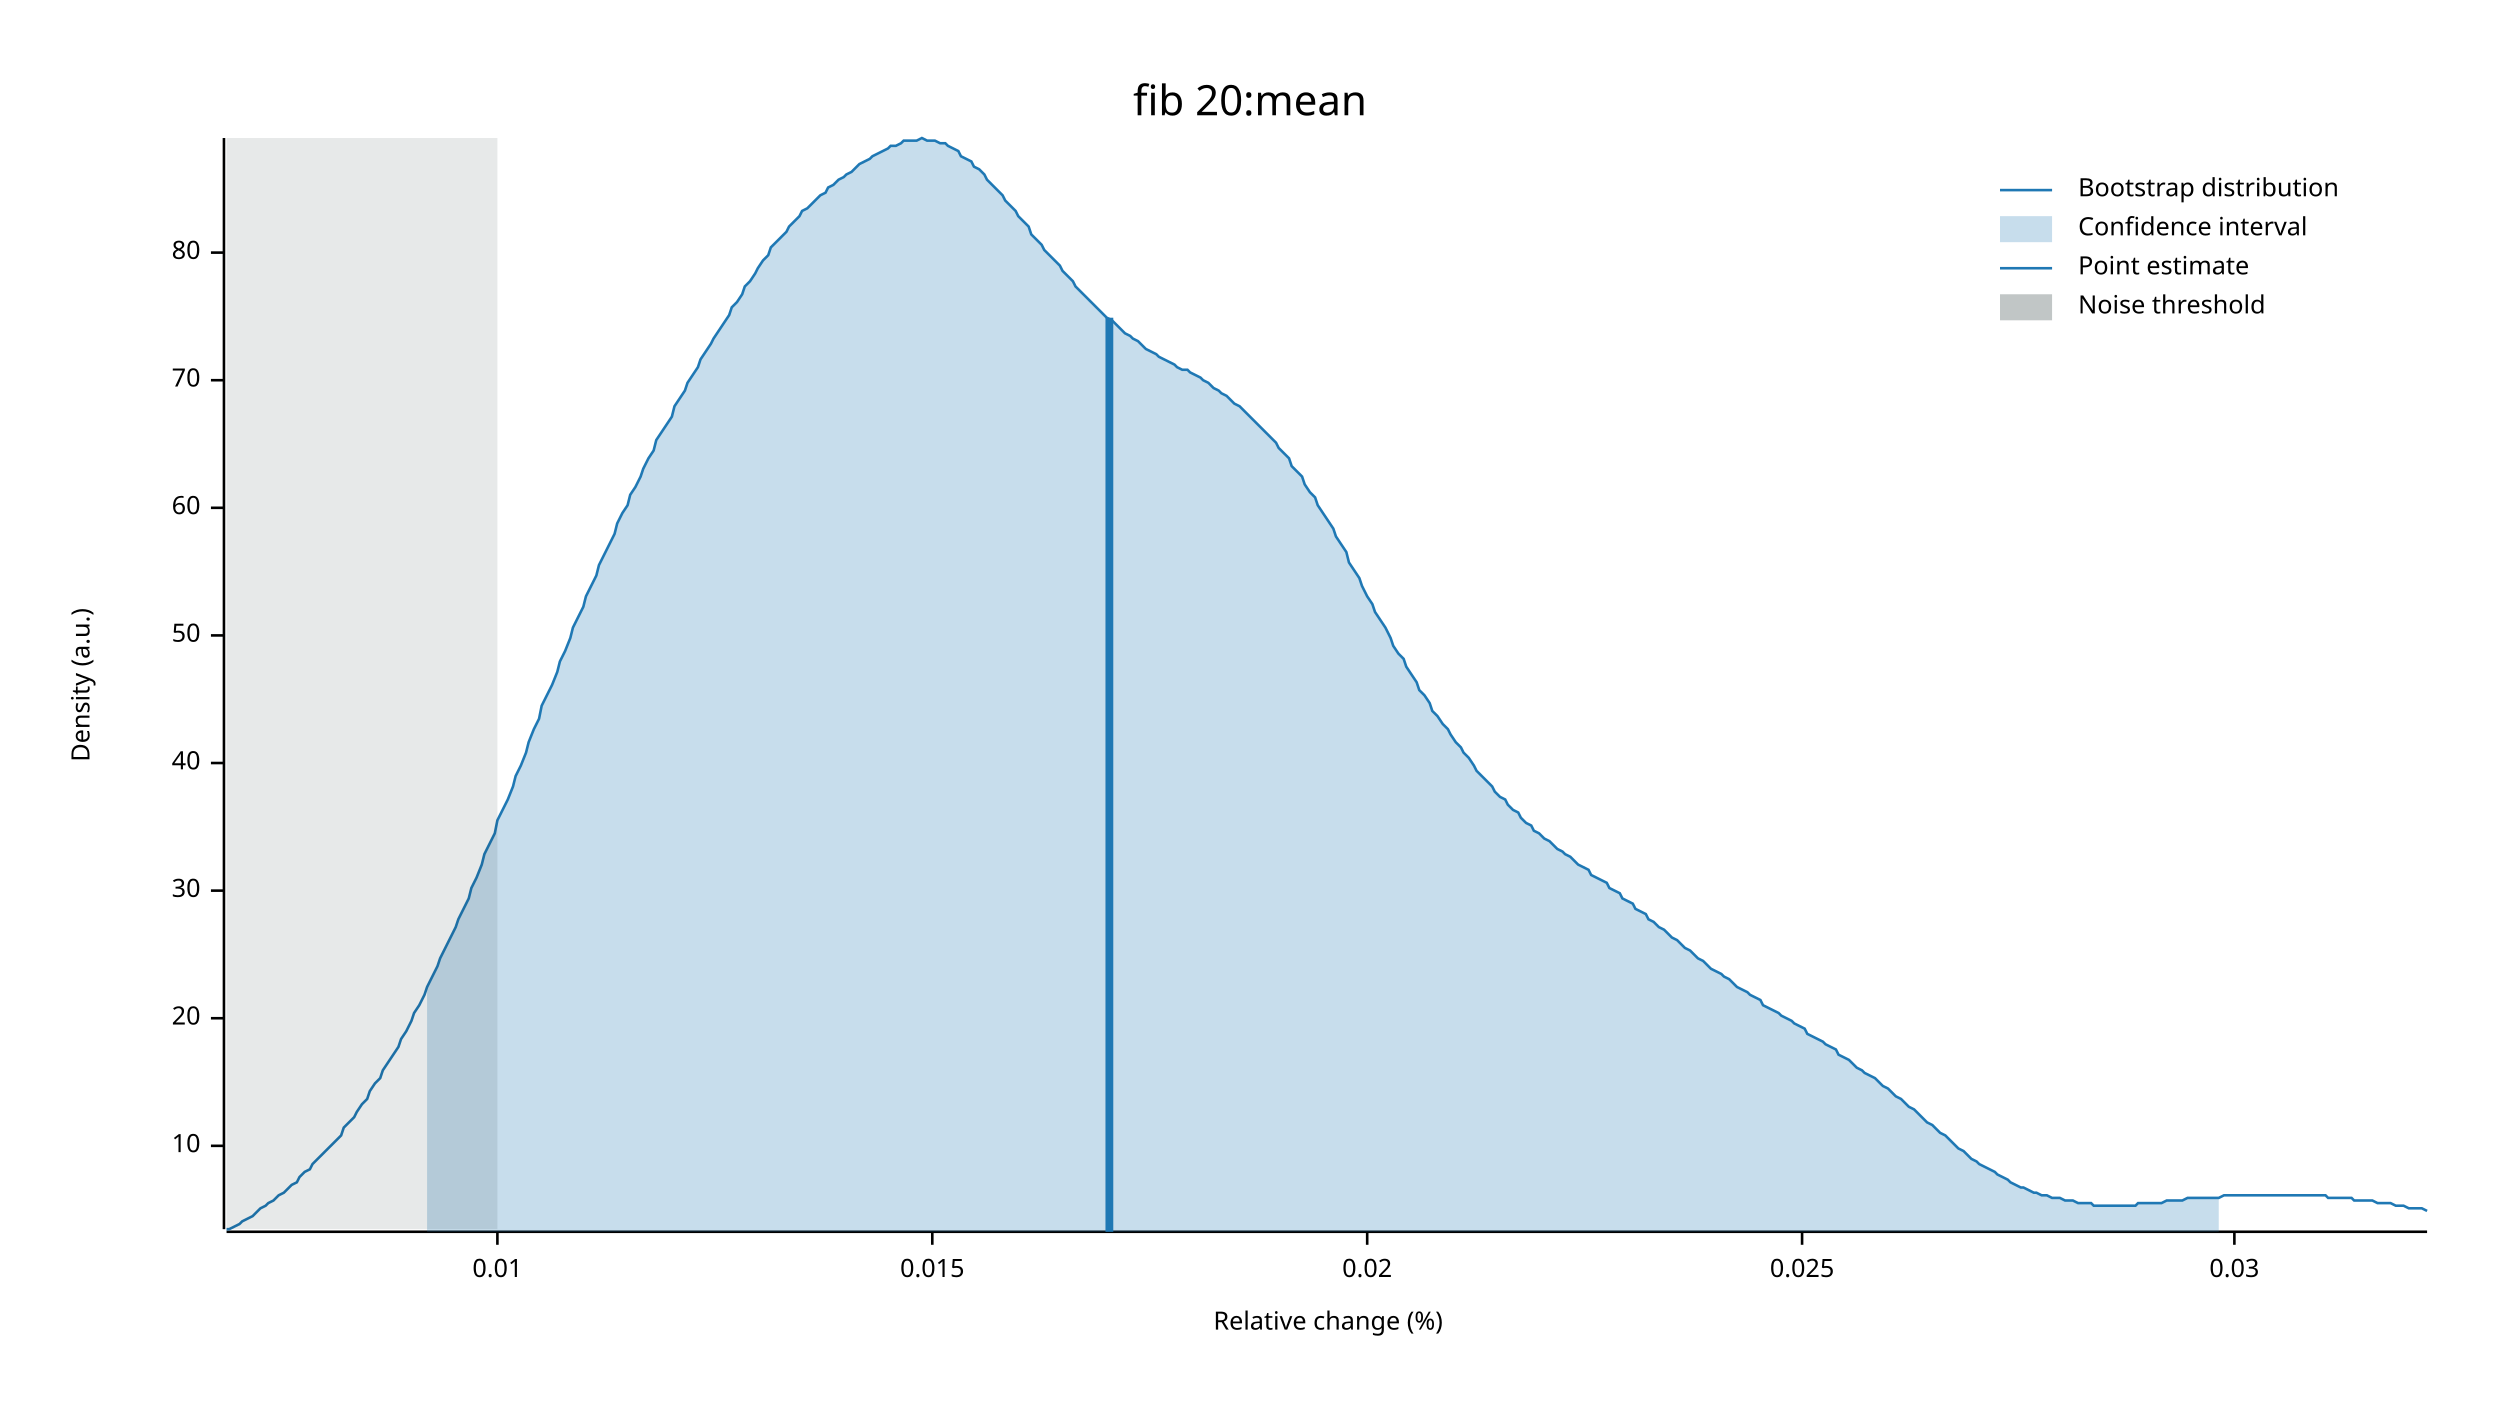
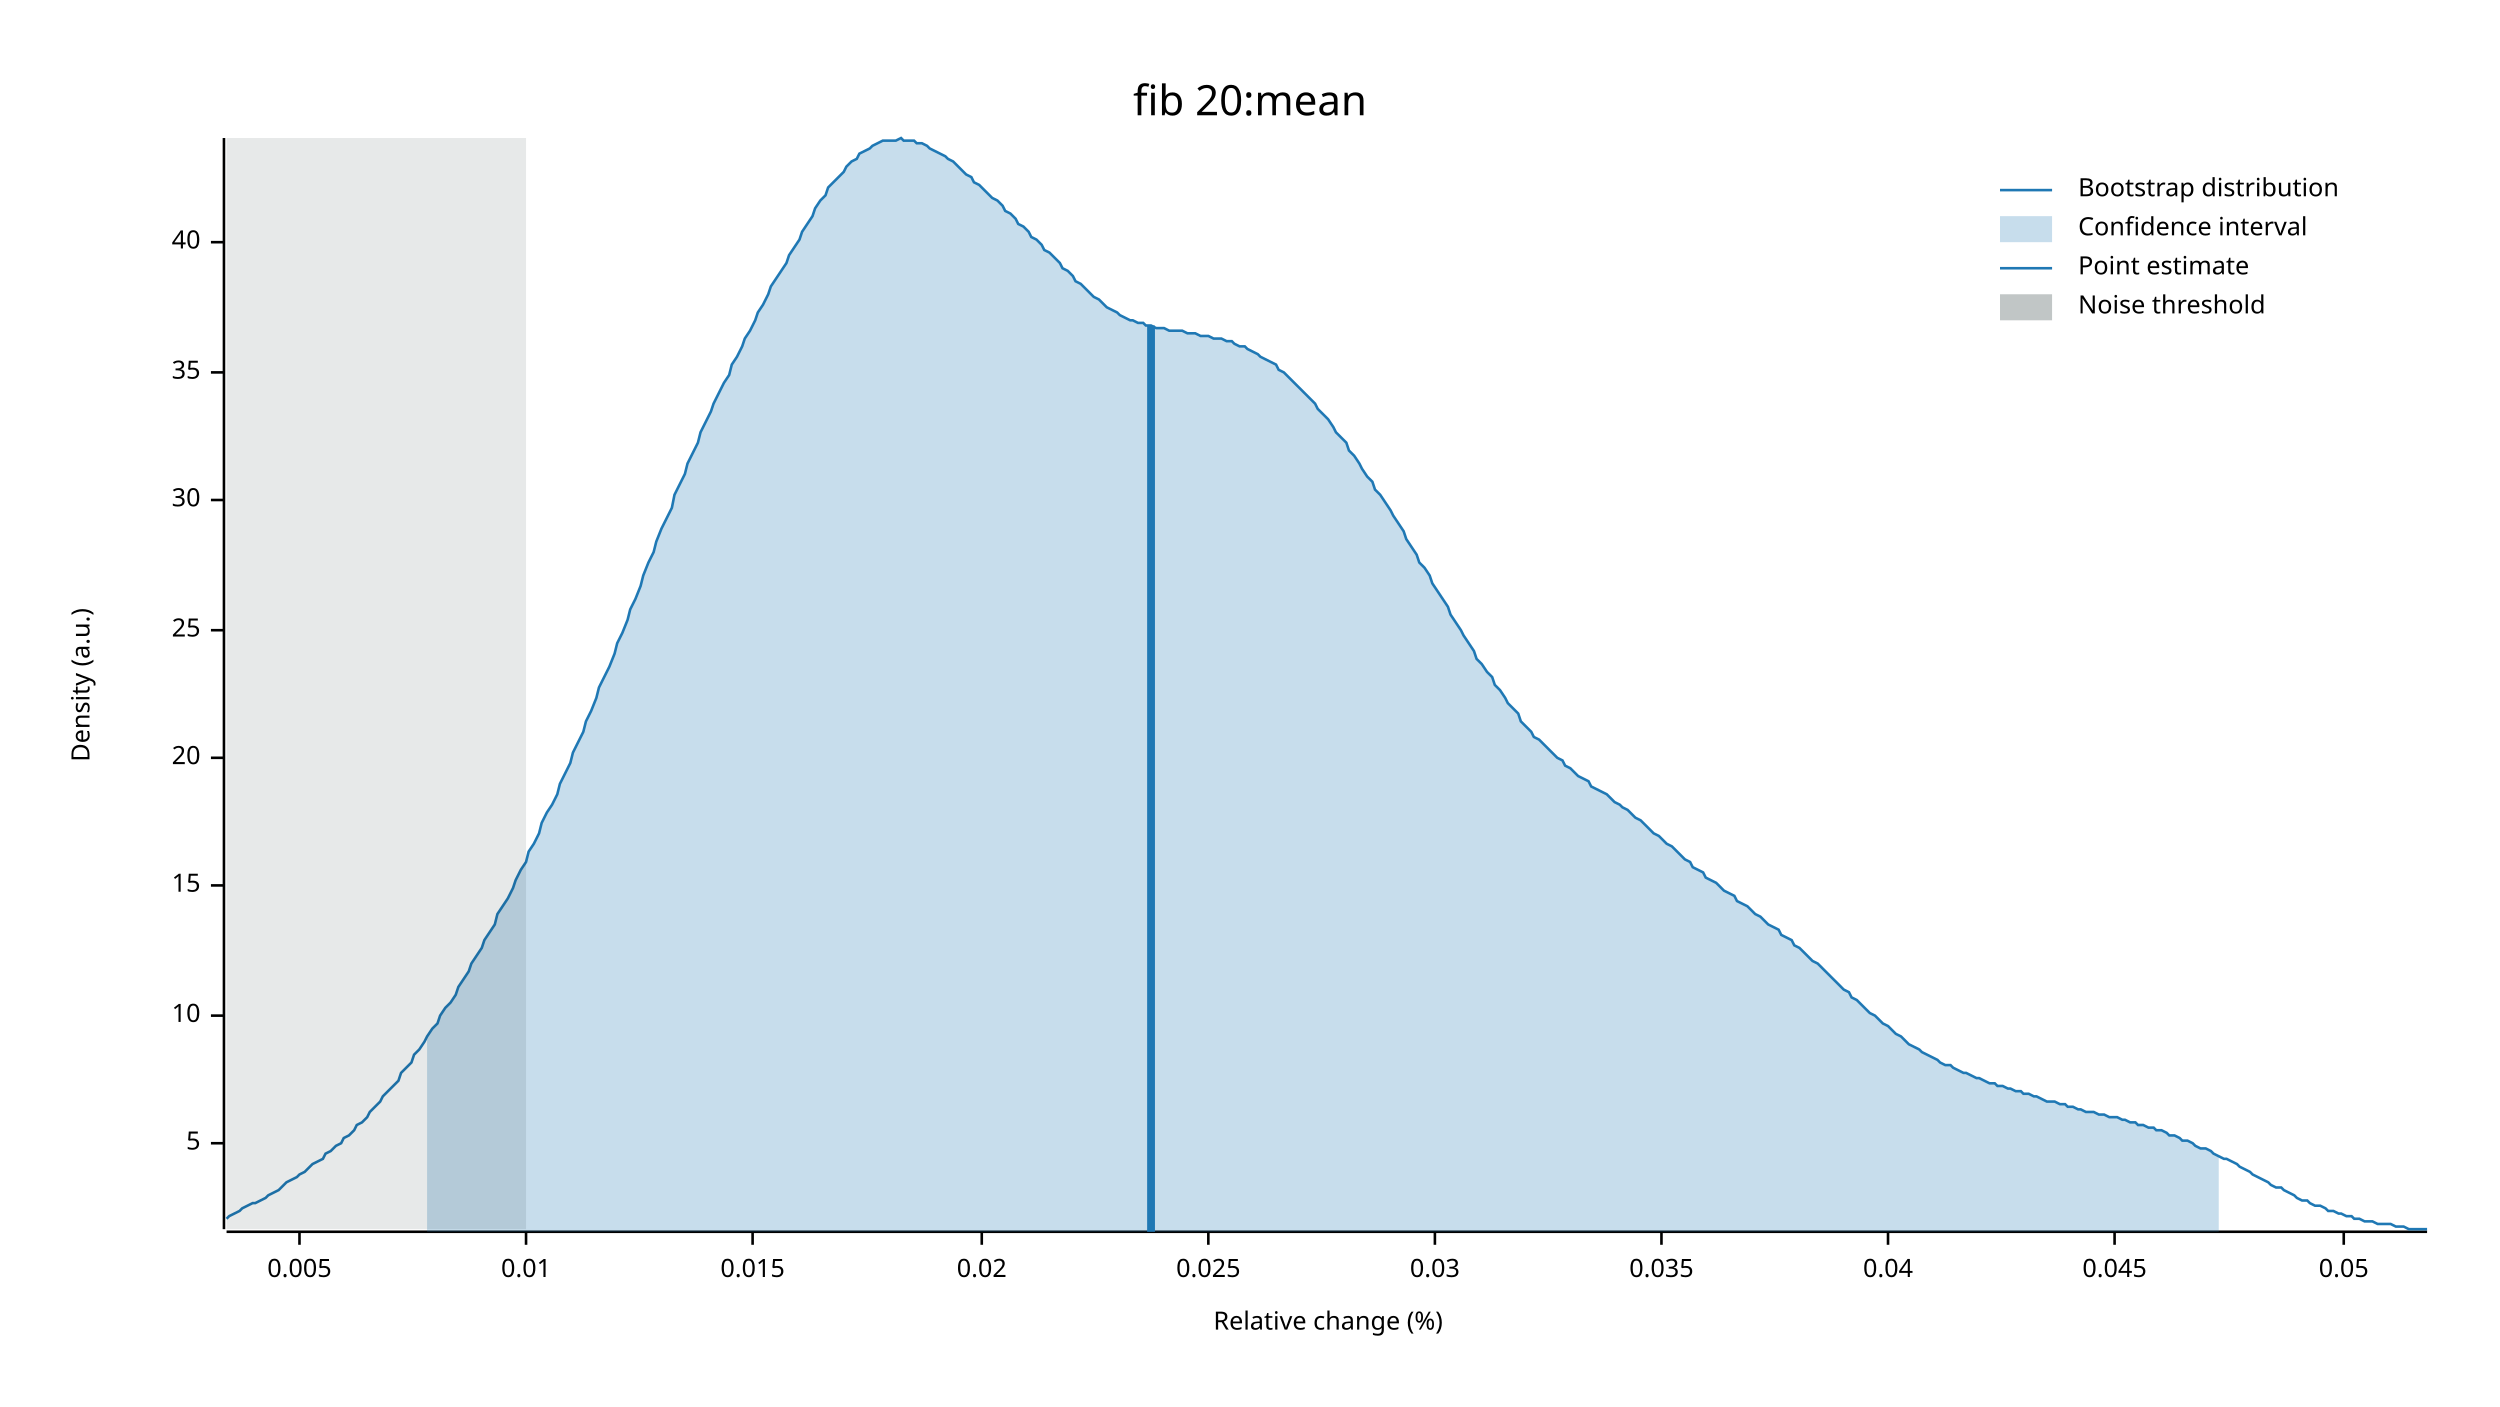
<svg xmlns="http://www.w3.org/2000/svg" width="960" height="540" viewBox="0 0 960 540">
  <text x="480" y="32" dy="0.76em" text-anchor="middle" font-family="sans-serif" font-size="16.129" opacity="1" fill="#000000">
fib 20:mean
</text>
  <text x="27" y="263" dy="0.76em" text-anchor="middle" font-family="sans-serif" font-size="9.677" opacity="1" fill="#000000" transform="rotate(270, 27, 263)">
Density (a.u.)
</text>
  <text x="510" y="513" dy="-0.5ex" text-anchor="middle" font-family="sans-serif" font-size="9.677" opacity="1" fill="#000000">
Relative change (%)
</text>
  <polyline fill="none" opacity="1" stroke="#000000" stroke-width="1" points="86,53 86,472 " />
-   <text x="77" y="440" dy="0.5ex" text-anchor="end" font-family="sans-serif" font-size="9.677" opacity="1" fill="#000000">
+   <text x="77" y="439" dy="0.5ex" text-anchor="end" font-family="sans-serif" font-size="9.677" opacity="1" fill="#000000">
+ 5
+ </text>
+   <polyline fill="none" opacity="1" stroke="#000000" stroke-width="1" points="81,439 86,439 " />
+   <text x="77" y="390" dy="0.5ex" text-anchor="end" font-family="sans-serif" font-size="9.677" opacity="1" fill="#000000">
10
</text>
-   <polyline fill="none" opacity="1" stroke="#000000" stroke-width="1" points="81,440 86,440 " />
-   <text x="77" y="391" dy="0.5ex" text-anchor="end" font-family="sans-serif" font-size="9.677" opacity="1" fill="#000000">
+   <polyline fill="none" opacity="1" stroke="#000000" stroke-width="1" points="81,390 86,390 " />
+   <text x="77" y="340" dy="0.5ex" text-anchor="end" font-family="sans-serif" font-size="9.677" opacity="1" fill="#000000">
+ 15
+ </text>
+   <polyline fill="none" opacity="1" stroke="#000000" stroke-width="1" points="81,340 86,340 " />
+   <text x="77" y="291" dy="0.5ex" text-anchor="end" font-family="sans-serif" font-size="9.677" opacity="1" fill="#000000">
20
</text>
-   <polyline fill="none" opacity="1" stroke="#000000" stroke-width="1" points="81,391 86,391 " />
-   <text x="77" y="342" dy="0.5ex" text-anchor="end" font-family="sans-serif" font-size="9.677" opacity="1" fill="#000000">
+   <polyline fill="none" opacity="1" stroke="#000000" stroke-width="1" points="81,291 86,291 " />
+   <text x="77" y="242" dy="0.5ex" text-anchor="end" font-family="sans-serif" font-size="9.677" opacity="1" fill="#000000">
+ 25
+ </text>
+   <polyline fill="none" opacity="1" stroke="#000000" stroke-width="1" points="81,242 86,242 " />
+   <text x="77" y="192" dy="0.5ex" text-anchor="end" font-family="sans-serif" font-size="9.677" opacity="1" fill="#000000">
30
</text>
-   <polyline fill="none" opacity="1" stroke="#000000" stroke-width="1" points="81,342 86,342 " />
-   <text x="77" y="293" dy="0.5ex" text-anchor="end" font-family="sans-serif" font-size="9.677" opacity="1" fill="#000000">
+   <polyline fill="none" opacity="1" stroke="#000000" stroke-width="1" points="81,192 86,192 " />
+   <text x="77" y="143" dy="0.5ex" text-anchor="end" font-family="sans-serif" font-size="9.677" opacity="1" fill="#000000">
+ 35
+ </text>
+   <polyline fill="none" opacity="1" stroke="#000000" stroke-width="1" points="81,143 86,143 " />
+   <text x="77" y="93" dy="0.5ex" text-anchor="end" font-family="sans-serif" font-size="9.677" opacity="1" fill="#000000">
40
</text>
-   <polyline fill="none" opacity="1" stroke="#000000" stroke-width="1" points="81,293 86,293 " />
-   <text x="77" y="244" dy="0.5ex" text-anchor="end" font-family="sans-serif" font-size="9.677" opacity="1" fill="#000000">
- 50
+   <polyline fill="none" opacity="1" stroke="#000000" stroke-width="1" points="81,93 86,93 " />
+   <polyline fill="none" opacity="1" stroke="#000000" stroke-width="1" points="87,473 932,473 " />
+   <text x="115" y="483" dy="0.76em" text-anchor="middle" font-family="sans-serif" font-size="9.677" opacity="1" fill="#000000">
+ 0.005
</text>
-   <polyline fill="none" opacity="1" stroke="#000000" stroke-width="1" points="81,244 86,244 " />
-   <text x="77" y="195" dy="0.5ex" text-anchor="end" font-family="sans-serif" font-size="9.677" opacity="1" fill="#000000">
- 60
- </text>
-   <polyline fill="none" opacity="1" stroke="#000000" stroke-width="1" points="81,195 86,195 " />
-   <text x="77" y="146" dy="0.5ex" text-anchor="end" font-family="sans-serif" font-size="9.677" opacity="1" fill="#000000">
- 70
- </text>
-   <polyline fill="none" opacity="1" stroke="#000000" stroke-width="1" points="81,146 86,146 " />
-   <text x="77" y="97" dy="0.5ex" text-anchor="end" font-family="sans-serif" font-size="9.677" opacity="1" fill="#000000">
- 80
- </text>
-   <polyline fill="none" opacity="1" stroke="#000000" stroke-width="1" points="81,97 86,97 " />
-   <polyline fill="none" opacity="1" stroke="#000000" stroke-width="1" points="87,473 932,473 " />
-   <text x="191" y="483" dy="0.76em" text-anchor="middle" font-family="sans-serif" font-size="9.677" opacity="1" fill="#000000">
+   <polyline fill="none" opacity="1" stroke="#000000" stroke-width="1" points="115,473 115,478 " />
+   <text x="202" y="483" dy="0.76em" text-anchor="middle" font-family="sans-serif" font-size="9.677" opacity="1" fill="#000000">
0.01
</text>
-   <polyline fill="none" opacity="1" stroke="#000000" stroke-width="1" points="191,473 191,478 " />
-   <text x="358" y="483" dy="0.76em" text-anchor="middle" font-family="sans-serif" font-size="9.677" opacity="1" fill="#000000">
+   <polyline fill="none" opacity="1" stroke="#000000" stroke-width="1" points="202,473 202,478 " />
+   <text x="289" y="483" dy="0.76em" text-anchor="middle" font-family="sans-serif" font-size="9.677" opacity="1" fill="#000000">
0.015
</text>
-   <polyline fill="none" opacity="1" stroke="#000000" stroke-width="1" points="358,473 358,478 " />
-   <text x="525" y="483" dy="0.76em" text-anchor="middle" font-family="sans-serif" font-size="9.677" opacity="1" fill="#000000">
+   <polyline fill="none" opacity="1" stroke="#000000" stroke-width="1" points="289,473 289,478 " />
+   <text x="377" y="483" dy="0.76em" text-anchor="middle" font-family="sans-serif" font-size="9.677" opacity="1" fill="#000000">
0.02
</text>
-   <polyline fill="none" opacity="1" stroke="#000000" stroke-width="1" points="525,473 525,478 " />
-   <text x="692" y="483" dy="0.76em" text-anchor="middle" font-family="sans-serif" font-size="9.677" opacity="1" fill="#000000">
+   <polyline fill="none" opacity="1" stroke="#000000" stroke-width="1" points="377,473 377,478 " />
+   <text x="464" y="483" dy="0.76em" text-anchor="middle" font-family="sans-serif" font-size="9.677" opacity="1" fill="#000000">
0.025
</text>
-   <polyline fill="none" opacity="1" stroke="#000000" stroke-width="1" points="692,473 692,478 " />
-   <text x="858" y="483" dy="0.76em" text-anchor="middle" font-family="sans-serif" font-size="9.677" opacity="1" fill="#000000">
+   <polyline fill="none" opacity="1" stroke="#000000" stroke-width="1" points="464,473 464,478 " />
+   <text x="551" y="483" dy="0.76em" text-anchor="middle" font-family="sans-serif" font-size="9.677" opacity="1" fill="#000000">
0.03
</text>
-   <polyline fill="none" opacity="1" stroke="#000000" stroke-width="1" points="858,473 858,478 " />
-   <polyline fill="none" opacity="1" stroke="#1F78B4" stroke-width="1" points="87,472 88,472 90,471 92,470 93,469 95,468 97,467 98,466 100,464 102,463 103,462 105,461 107,459 109,458 110,457 112,455 114,454 115,452 117,450 119,449 120,447 122,445 124,443 125,442 127,440 129,438 131,436 132,433 134,431 136,429 137,427 139,424 141,422 142,419 144,416 146,414 147,411 149,408 151,405 153,402 154,399 156,396 158,392 159,389 161,386 163,382 164,379 166,375 168,371 169,368 171,364 173,360 175,356 176,353 178,349 180,345 181,341 183,337 185,332 186,328 188,324 190,320 191,315 193,311 195,307 197,302 198,298 200,294 202,289 203,285 205,280 207,276 208,271 210,267 212,263 214,258 215,254 217,250 219,245 220,241 222,237 224,233 225,229 227,225 229,221 230,217 232,213 234,209 236,205 237,201 239,197 241,194 242,190 244,187 246,183 247,180 249,176 251,173 252,169 254,166 256,163 258,160 259,156 261,153 263,150 264,147 266,144 268,141 269,138 271,135 273,132 274,130 276,127 278,124 280,121 281,118 283,116 285,113 286,110 288,108 290,105 291,103 293,100 295,98 296,95 298,93 300,91 302,89 303,87 305,85 307,83 308,81 310,80 312,78 313,77 315,75 317,74 318,72 320,71 322,69 324,68 325,67 327,66 329,64 330,63 332,62 334,61 335,60 337,59 339,58 341,57 342,56 344,56 346,55 347,54 349,54 351,54 352,54 354,53 356,54 357,54 359,54 361,55 363,55 364,56 366,57 368,58 369,60 371,61 373,62 374,64 376,65 378,67 379,69 381,71 383,73 385,75 386,77 388,79 390,81 391,83 393,85 395,87 396,90 398,92 400,94 401,96 403,98 405,100 407,102 408,104 410,106 412,108 413,110 415,112 417,114 418,115 420,117 422,119 423,120 425,122 427,123 429,125 430,126 432,128 434,129 435,130 437,131 439,133 440,134 442,135 444,136 445,137 447,138 449,139 451,140 452,141 454,142 456,142 457,143 459,144 461,145 462,146 464,147 466,149 468,150 469,151 471,152 473,154 474,155 476,156 478,158 479,159 481,161 483,163 484,164 486,166 488,168 490,170 491,172 493,174 495,176 496,179 498,181 500,183 501,186 503,189 505,191 506,194 508,197 510,200 512,203 513,206 515,209 517,212 518,216 520,219 522,222 523,225 525,229 527,232 528,235 530,238 532,241 534,245 535,248 537,251 539,253 540,256 542,259 544,262 545,265 547,267 549,270 550,273 552,275 554,278 556,280 557,282 559,285 561,287 562,289 564,291 566,294 567,296 569,298 571,300 573,302 574,304 576,306 578,307 579,309 581,311 583,312 584,314 586,316 588,317 589,319 591,320 593,322 595,323 596,324 598,326 600,327 601,328 603,329 605,331 606,332 608,333 610,334 611,336 613,337 615,338 617,339 618,341 620,342 622,343 623,345 625,346 627,347 628,349 630,350 632,351 633,353 635,354 637,356 639,357 640,358 642,360 644,361 645,362 647,364 649,365 650,366 652,368 654,369 655,370 657,372 659,373 661,374 662,375 664,376 666,378 667,379 669,380 671,381 672,382 674,383 676,384 677,386 679,387 681,388 683,389 684,390 686,391 688,392 689,393 691,394 693,395 694,397 696,398 698,399 700,400 701,401 703,402 705,403 706,405 708,406 710,407 711,408 713,410 715,411 716,412 718,413 720,414 722,416 723,417 725,418 727,420 728,421 730,422 732,424 733,425 735,426 737,428 738,429 740,431 742,432 744,434 745,435 747,436 749,438 750,439 752,441 754,442 755,443 757,445 759,446 760,447 762,448 764,449 766,450 767,451 769,452 771,453 772,454 774,455 776,456 777,456 779,457 781,458 782,458 784,459 786,459 788,460 789,460 791,460 793,461 794,461 796,461 798,462 799,462 801,462 803,462 804,463 806,463 808,463 810,463 811,463 813,463 815,463 816,463 818,463 820,463 821,462 823,462 825,462 827,462 828,462 830,462 832,461 833,461 835,461 837,461 838,461 840,460 842,460 843,460 845,460 847,460 849,460 850,460 852,460 854,459 855,459 857,459 859,459 860,459 862,459 864,459 865,459 867,459 869,459 871,459 872,459 874,459 876,459 877,459 879,459 881,459 882,459 884,459 886,459 887,459 889,459 891,459 893,459 894,460 896,460 898,460 899,460 901,460 903,460 904,461 906,461 908,461 909,461 911,461 913,462 915,462 916,462 918,462 920,463 921,463 923,463 925,464 926,464 928,464 930,464 932,465 " />
-   <polygon opacity="0.25" fill="#1F78B4" points="164,379 166,375 168,371 169,368 171,364 173,360 175,356 176,353 178,349 180,345 181,341 183,337 185,332 186,328 188,324 190,320 191,315 193,311 195,307 197,302 198,298 200,294 202,289 203,285 205,280 207,276 208,271 210,267 212,263 214,258 215,254 217,250 219,245 220,241 222,237 224,233 225,229 227,225 229,221 230,217 232,213 234,209 236,205 237,201 239,197 241,194 242,190 244,187 246,183 247,180 249,176 251,173 252,169 254,166 256,163 258,160 259,156 261,153 263,150 264,147 266,144 268,141 269,138 271,135 273,132 274,130 276,127 278,124 280,121 281,118 283,116 285,113 286,110 288,108 290,105 291,103 293,100 295,98 296,95 298,93 300,91 302,89 303,87 305,85 307,83 308,81 310,80 312,78 313,77 315,75 317,74 318,72 320,71 322,69 324,68 325,67 327,66 329,64 330,63 332,62 334,61 335,60 337,59 339,58 341,57 342,56 344,56 346,55 347,54 349,54 351,54 352,54 354,53 356,54 357,54 359,54 361,55 363,55 364,56 366,57 368,58 369,60 371,61 373,62 374,64 376,65 378,67 379,69 381,71 383,73 385,75 386,77 388,79 390,81 391,83 393,85 395,87 396,90 398,92 400,94 401,96 403,98 405,100 407,102 408,104 410,106 412,108 413,110 415,112 417,114 418,115 420,117 422,119 423,120 425,122 427,123 429,125 430,126 432,128 434,129 435,130 437,131 439,133 440,134 442,135 444,136 445,137 447,138 449,139 451,140 452,141 454,142 456,142 457,143 459,144 461,145 462,146 464,147 466,149 468,150 469,151 471,152 473,154 474,155 476,156 478,158 479,159 481,161 483,163 484,164 486,166 488,168 490,170 491,172 493,174 495,176 496,179 498,181 500,183 501,186 503,189 505,191 506,194 508,197 510,200 512,203 513,206 515,209 517,212 518,216 520,219 522,222 523,225 525,229 527,232 528,235 530,238 532,241 534,245 535,248 537,251 539,253 540,256 542,259 544,262 545,265 547,267 549,270 550,273 552,275 554,278 556,280 557,282 559,285 561,287 562,289 564,291 566,294 567,296 569,298 571,300 573,302 574,304 576,306 578,307 579,309 581,311 583,312 584,314 586,316 588,317 589,319 591,320 593,322 595,323 596,324 598,326 600,327 601,328 603,329 605,331 606,332 608,333 610,334 611,336 613,337 615,338 617,339 618,341 620,342 622,343 623,345 625,346 627,347 628,349 630,350 632,351 633,353 635,354 637,356 639,357 640,358 642,360 644,361 645,362 647,364 649,365 650,366 652,368 654,369 655,370 657,372 659,373 661,374 662,375 664,376 666,378 667,379 669,380 671,381 672,382 674,383 676,384 677,386 679,387 681,388 683,389 684,390 686,391 688,392 689,393 691,394 693,395 694,397 696,398 698,399 700,400 701,401 703,402 705,403 706,405 708,406 710,407 711,408 713,410 715,411 716,412 718,413 720,414 722,416 723,417 725,418 727,420 728,421 730,422 732,424 733,425 735,426 737,428 738,429 740,431 742,432 744,434 745,435 747,436 749,438 750,439 752,441 754,442 755,443 757,445 759,446 760,447 762,448 764,449 766,450 767,451 769,452 771,453 772,454 774,455 776,456 777,456 779,457 781,458 782,458 784,459 786,459 788,460 789,460 791,460 793,461 794,461 796,461 798,462 799,462 801,462 803,462 804,463 806,463 808,463 810,463 811,463 813,463 815,463 816,463 818,463 820,463 821,462 823,462 825,462 827,462 828,462 830,462 832,461 833,461 835,461 837,461 838,461 840,460 842,460 843,460 845,460 847,460 849,460 850,460 852,460 852,473 164,473 " />
-   <polyline fill="none" opacity="1" stroke="#1F78B4" stroke-width="3" points="426,473 426,122 " />
-   <rect x="87" y="53" width="104" height="419" opacity="0.1" fill="#071A1C" stroke="none" />
+   <polyline fill="none" opacity="1" stroke="#000000" stroke-width="1" points="551,473 551,478 " />
+   <text x="638" y="483" dy="0.76em" text-anchor="middle" font-family="sans-serif" font-size="9.677" opacity="1" fill="#000000">
+ 0.035
+ </text>
+   <polyline fill="none" opacity="1" stroke="#000000" stroke-width="1" points="638,473 638,478 " />
+   <text x="725" y="483" dy="0.76em" text-anchor="middle" font-family="sans-serif" font-size="9.677" opacity="1" fill="#000000">
+ 0.04
+ </text>
+   <polyline fill="none" opacity="1" stroke="#000000" stroke-width="1" points="725,473 725,478 " />
+   <text x="812" y="483" dy="0.76em" text-anchor="middle" font-family="sans-serif" font-size="9.677" opacity="1" fill="#000000">
+ 0.045
+ </text>
+   <polyline fill="none" opacity="1" stroke="#000000" stroke-width="1" points="812,473 812,478 " />
+   <text x="900" y="483" dy="0.76em" text-anchor="middle" font-family="sans-serif" font-size="9.677" opacity="1" fill="#000000">
+ 0.05
+ </text>
+   <polyline fill="none" opacity="1" stroke="#000000" stroke-width="1" points="900,473 900,478 " />
+   <polyline fill="none" opacity="1" stroke="#1F78B4" stroke-width="1" points="87,468 88,467 90,466 92,465 93,464 95,463 97,462 98,462 100,461 102,460 103,459 105,458 107,457 109,455 110,454 112,453 114,452 115,451 117,450 119,448 120,447 122,446 124,445 125,443 127,442 129,440 131,439 132,437 134,436 136,434 137,432 139,431 141,429 142,427 144,425 146,423 147,421 149,419 151,417 153,415 154,412 156,410 158,408 159,405 161,403 163,400 164,398 166,395 168,393 169,390 171,387 173,385 175,382 176,379 178,376 180,373 181,370 183,367 185,364 186,361 188,358 190,355 191,351 193,348 195,345 197,341 198,338 200,334 202,331 203,327 205,324 207,320 208,316 210,312 212,309 214,305 215,301 217,297 219,293 220,289 222,285 224,281 225,277 227,273 229,268 230,264 232,260 234,256 236,251 237,247 239,243 241,238 242,234 244,230 246,225 247,221 249,216 251,212 252,208 254,203 256,199 258,195 259,190 261,186 263,182 264,178 266,174 268,170 269,166 271,162 273,158 274,155 276,151 278,147 280,144 281,140 283,137 285,133 286,130 288,127 290,123 291,120 293,117 295,113 296,110 298,107 300,104 302,101 303,98 305,95 307,92 308,89 310,86 312,83 313,80 315,77 317,75 318,72 320,70 322,68 324,66 325,64 327,62 329,61 330,59 332,58 334,57 335,56 337,55 339,54 341,54 342,54 344,54 346,53 347,54 349,54 351,54 352,55 354,55 356,56 357,57 359,58 361,59 363,60 364,61 366,62 368,64 369,65 371,67 373,68 374,70 376,71 378,73 379,74 381,76 383,77 385,79 386,81 388,82 390,84 391,86 393,87 395,89 396,91 398,92 400,94 401,96 403,97 405,99 407,101 408,103 410,104 412,106 413,108 415,109 417,111 418,112 420,114 422,115 423,116 425,118 427,119 429,120 430,121 432,122 434,123 435,123 437,124 439,124 440,125 442,125 444,126 445,126 447,126 449,127 451,127 452,127 454,127 456,128 457,128 459,128 461,129 462,129 464,129 466,130 468,130 469,130 471,131 473,131 474,132 476,133 478,133 479,134 481,135 483,136 484,137 486,138 488,139 490,140 491,142 493,143 495,145 496,146 498,148 500,150 501,151 503,153 505,155 506,157 508,159 510,161 512,164 513,166 515,168 517,170 518,173 520,175 522,178 523,180 525,183 527,185 528,188 530,190 532,193 534,196 535,198 537,201 539,204 540,207 542,210 544,213 545,216 547,218 549,221 550,224 552,227 554,230 556,233 557,236 559,239 561,242 562,244 564,247 566,250 567,253 569,255 571,258 573,260 574,263 576,265 578,268 579,270 581,272 583,274 584,277 586,279 588,281 589,283 591,284 593,286 595,288 596,289 598,291 600,292 601,294 603,295 605,297 606,298 608,299 610,300 611,302 613,303 615,304 617,305 618,306 620,308 622,309 623,310 625,311 627,313 628,314 630,315 632,317 633,318 635,320 637,321 639,323 640,324 642,325 644,327 645,328 647,330 649,331 650,333 652,334 654,335 655,337 657,338 659,339 661,341 662,342 664,343 666,344 667,346 669,347 671,348 672,349 674,351 676,352 677,353 679,355 681,356 683,357 684,359 686,360 688,361 689,363 691,364 693,366 694,367 696,369 698,370 700,372 701,373 703,375 705,377 706,378 708,380 710,381 711,383 713,384 715,386 716,387 718,389 720,390 722,392 723,393 725,394 727,396 728,397 730,398 732,400 733,401 735,402 737,403 738,404 740,405 742,406 744,407 745,408 747,409 749,409 750,410 752,411 754,412 755,412 757,413 759,414 760,414 762,415 764,416 766,416 767,417 769,417 771,418 772,418 774,419 776,419 777,420 779,420 781,421 782,421 784,422 786,423 788,423 789,423 791,424 793,424 794,425 796,425 798,426 799,426 801,427 803,427 804,427 806,428 808,428 810,429 811,429 813,429 815,430 816,430 818,431 820,431 821,432 823,432 825,433 827,433 828,434 830,434 832,435 833,436 835,436 837,437 838,438 840,438 842,439 843,440 845,441 847,441 849,442 850,443 852,444 854,445 855,445 857,446 859,447 860,448 862,449 864,450 865,451 867,452 869,453 871,454 872,455 874,456 876,456 877,457 879,458 881,459 882,460 884,461 886,461 887,462 889,463 891,463 893,464 894,465 896,465 898,466 899,466 901,467 903,467 904,468 906,468 908,469 909,469 911,469 913,470 915,470 916,470 918,470 920,471 921,471 923,471 925,472 926,472 928,472 930,472 932,472 " />
+   <polygon opacity="0.25" fill="#1F78B4" points="164,398 166,395 168,393 169,390 171,387 173,385 175,382 176,379 178,376 180,373 181,370 183,367 185,364 186,361 188,358 190,355 191,351 193,348 195,345 197,341 198,338 200,334 202,331 203,327 205,324 207,320 208,316 210,312 212,309 214,305 215,301 217,297 219,293 220,289 222,285 224,281 225,277 227,273 229,268 230,264 232,260 234,256 236,251 237,247 239,243 241,238 242,234 244,230 246,225 247,221 249,216 251,212 252,208 254,203 256,199 258,195 259,190 261,186 263,182 264,178 266,174 268,170 269,166 271,162 273,158 274,155 276,151 278,147 280,144 281,140 283,137 285,133 286,130 288,127 290,123 291,120 293,117 295,113 296,110 298,107 300,104 302,101 303,98 305,95 307,92 308,89 310,86 312,83 313,80 315,77 317,75 318,72 320,70 322,68 324,66 325,64 327,62 329,61 330,59 332,58 334,57 335,56 337,55 339,54 341,54 342,54 344,54 346,53 347,54 349,54 351,54 352,55 354,55 356,56 357,57 359,58 361,59 363,60 364,61 366,62 368,64 369,65 371,67 373,68 374,70 376,71 378,73 379,74 381,76 383,77 385,79 386,81 388,82 390,84 391,86 393,87 395,89 396,91 398,92 400,94 401,96 403,97 405,99 407,101 408,103 410,104 412,106 413,108 415,109 417,111 418,112 420,114 422,115 423,116 425,118 427,119 429,120 430,121 432,122 434,123 435,123 437,124 439,124 440,125 442,125 444,126 445,126 447,126 449,127 451,127 452,127 454,127 456,128 457,128 459,128 461,129 462,129 464,129 466,130 468,130 469,130 471,131 473,131 474,132 476,133 478,133 479,134 481,135 483,136 484,137 486,138 488,139 490,140 491,142 493,143 495,145 496,146 498,148 500,150 501,151 503,153 505,155 506,157 508,159 510,161 512,164 513,166 515,168 517,170 518,173 520,175 522,178 523,180 525,183 527,185 528,188 530,190 532,193 534,196 535,198 537,201 539,204 540,207 542,210 544,213 545,216 547,218 549,221 550,224 552,227 554,230 556,233 557,236 559,239 561,242 562,244 564,247 566,250 567,253 569,255 571,258 573,260 574,263 576,265 578,268 579,270 581,272 583,274 584,277 586,279 588,281 589,283 591,284 593,286 595,288 596,289 598,291 600,292 601,294 603,295 605,297 606,298 608,299 610,300 611,302 613,303 615,304 617,305 618,306 620,308 622,309 623,310 625,311 627,313 628,314 630,315 632,317 633,318 635,320 637,321 639,323 640,324 642,325 644,327 645,328 647,330 649,331 650,333 652,334 654,335 655,337 657,338 659,339 661,341 662,342 664,343 666,344 667,346 669,347 671,348 672,349 674,351 676,352 677,353 679,355 681,356 683,357 684,359 686,360 688,361 689,363 691,364 693,366 694,367 696,369 698,370 700,372 701,373 703,375 705,377 706,378 708,380 710,381 711,383 713,384 715,386 716,387 718,389 720,390 722,392 723,393 725,394 727,396 728,397 730,398 732,400 733,401 735,402 737,403 738,404 740,405 742,406 744,407 745,408 747,409 749,409 750,410 752,411 754,412 755,412 757,413 759,414 760,414 762,415 764,416 766,416 767,417 769,417 771,418 772,418 774,419 776,419 777,420 779,420 781,421 782,421 784,422 786,423 788,423 789,423 791,424 793,424 794,425 796,425 798,426 799,426 801,427 803,427 804,427 806,428 808,428 810,429 811,429 813,429 815,430 816,430 818,431 820,431 821,432 823,432 825,433 827,433 828,434 830,434 832,435 833,436 835,436 837,437 838,438 840,438 842,439 843,440 845,441 847,441 849,442 850,443 852,444 852,473 164,473 " />
+   <polyline fill="none" opacity="1" stroke="#1F78B4" stroke-width="3" points="442,473 442,125 " />
+   <rect x="87" y="53" width="115" height="419" opacity="0.1" fill="#071A1C" stroke="none" />
  <text x="798" y="68" dy="0.76em" text-anchor="start" font-family="sans-serif" font-size="9.677" opacity="1" fill="#000000">
Bootstrap distribution
</text>
  <text x="798" y="83" dy="0.76em" text-anchor="start" font-family="sans-serif" font-size="9.677" opacity="1" fill="#000000">
Confidence interval
</text>
  <text x="798" y="98" dy="0.76em" text-anchor="start" font-family="sans-serif" font-size="9.677" opacity="1" fill="#000000">
Point estimate
</text>
  <text x="798" y="113" dy="0.76em" text-anchor="start" font-family="sans-serif" font-size="9.677" opacity="1" fill="#000000">
Noise threshold
</text>
  <polyline fill="none" opacity="1" stroke="#1F78B4" stroke-width="1" points="768,73 788,73 " />
  <rect x="768" y="83" width="20" height="10" opacity="0.25" fill="#1F78B4" stroke="none" />
  <polyline fill="none" opacity="1" stroke="#1F78B4" stroke-width="1" points="768,103 788,103 " />
  <rect x="768" y="113" width="20" height="10" opacity="0.25" fill="#071A1C" stroke="none" />
</svg>
